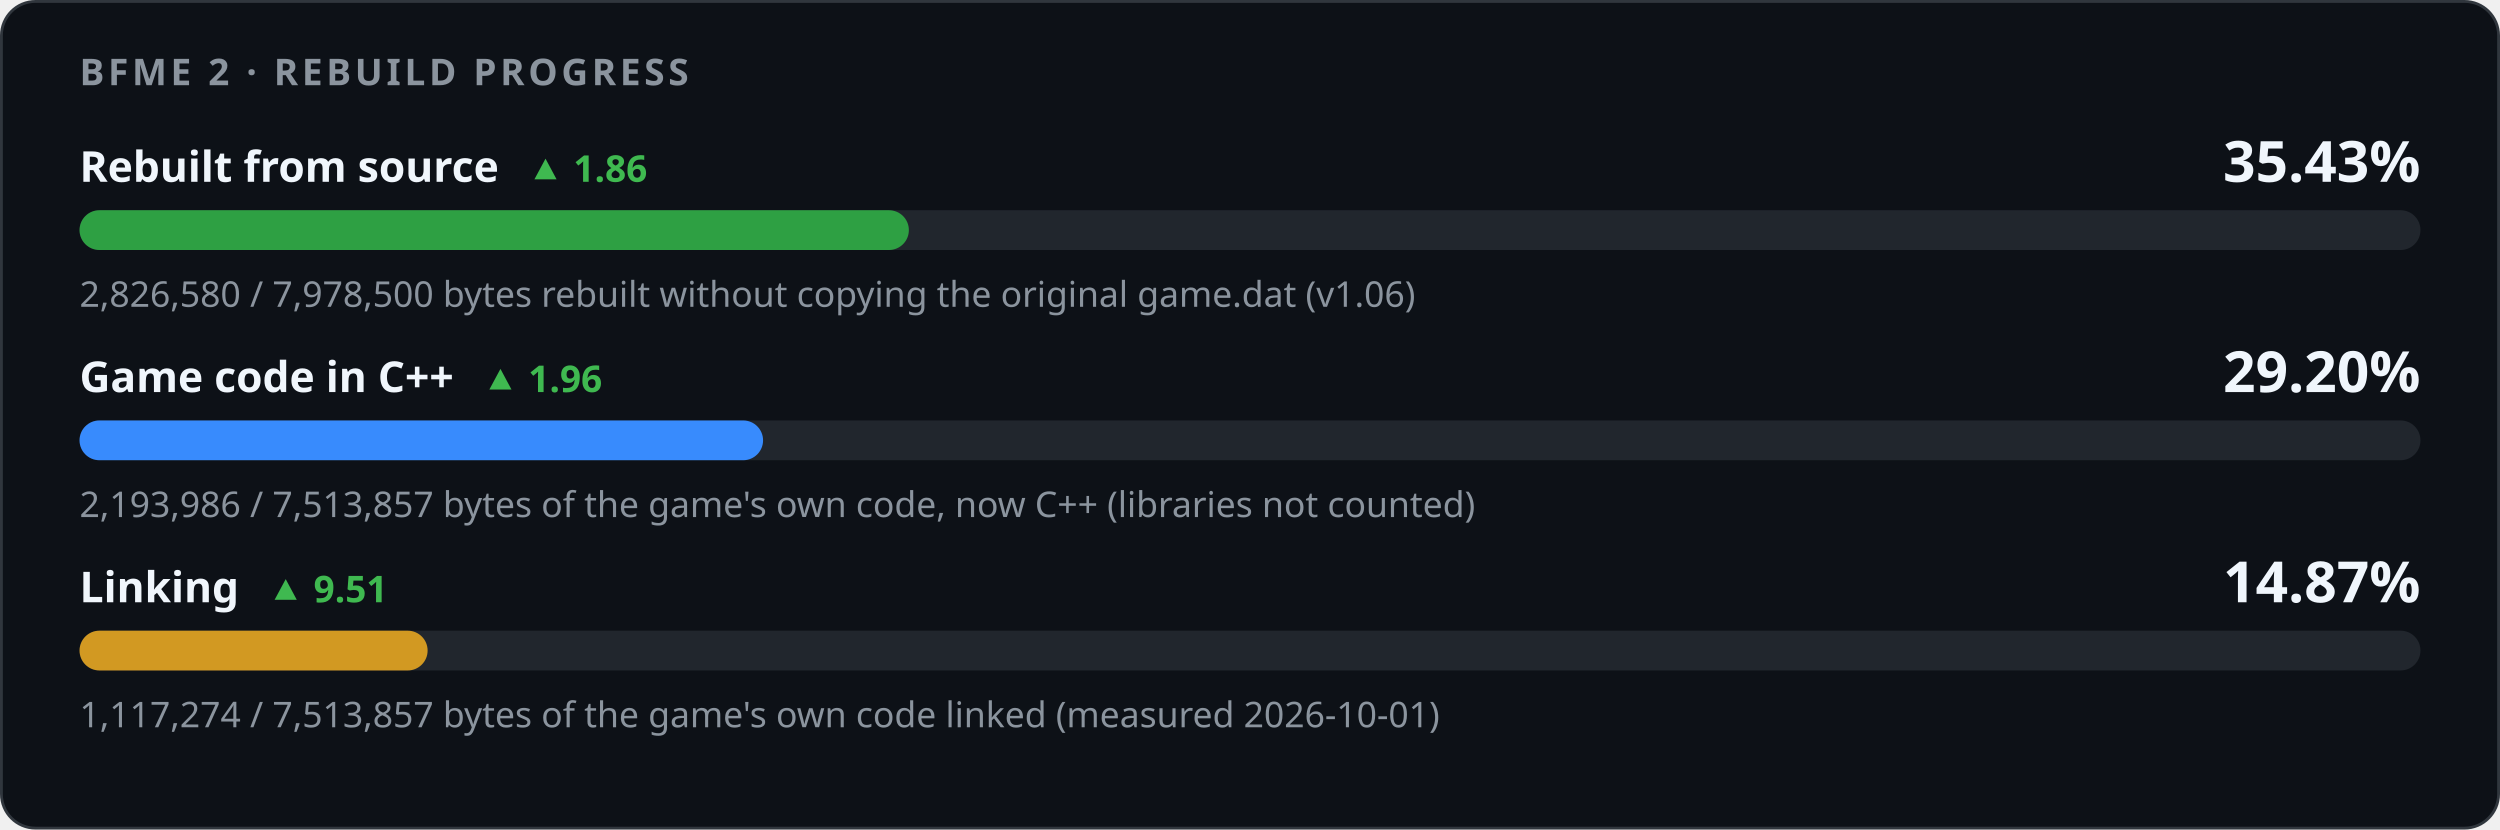
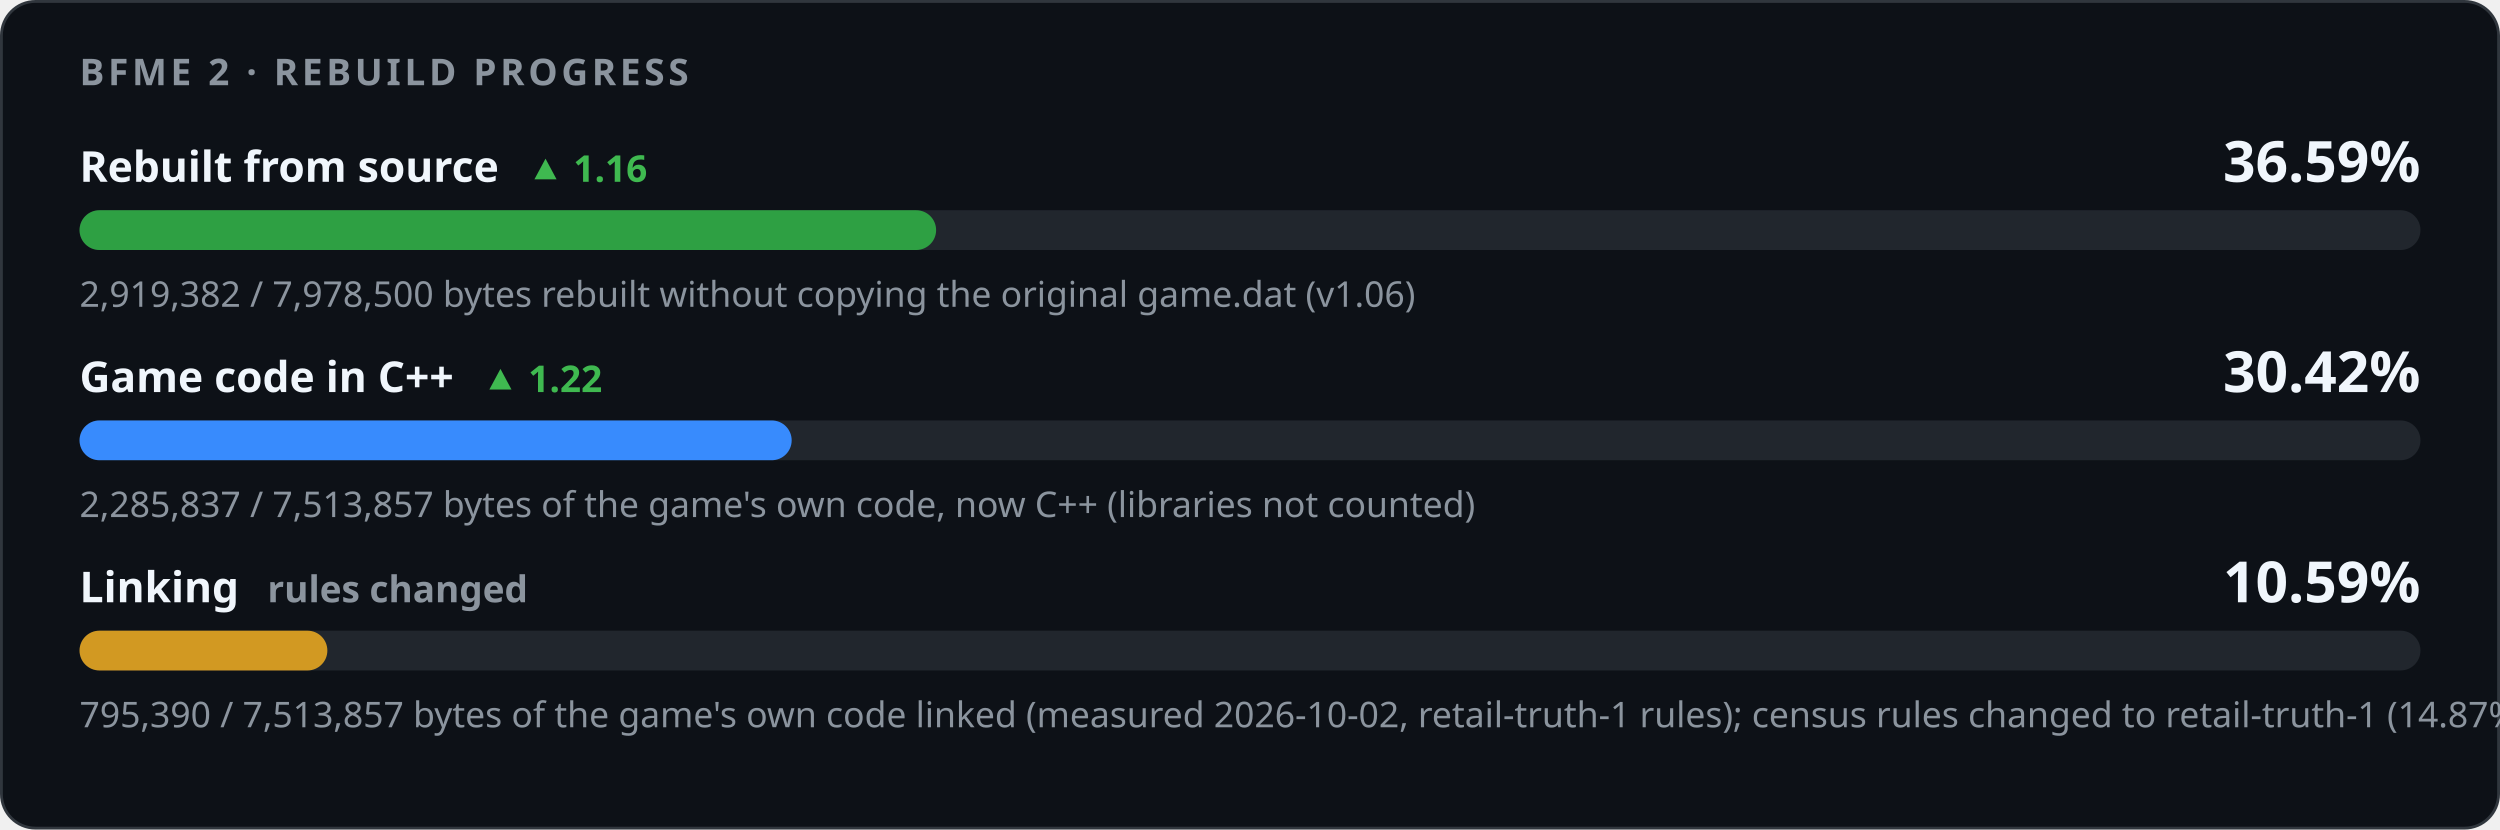
<svg xmlns="http://www.w3.org/2000/svg" width="880" height="292" viewBox="0 0 880 292" role="img" aria-labelledby="title desc">
  <style>
    .card { fill: #0d1117; stroke: #30363d; } .track { fill: #21262d; }
    .strong { fill: #f0f6fc; } .muted { fill: #8b949e; } .up { fill: #3fb950; } .down { fill: #f85149; }
    @media (prefers-color-scheme: light) {
      .card { fill: #ffffff; stroke: #d0d7de; } .track { fill: #eaeef2; }
      .strong { fill: #1f2328; } .muted { fill: #59636e; } .up { fill: #1a7f37; } .down { fill: #cf222e; }
    }
  </style>
  <rect class="card" x="0.5" y="0.5" width="879" height="291" rx="12" />
  <g font-family="-apple-system,BlinkMacSystemFont,'Segoe UI','Noto Sans',Helvetica,Arial,sans-serif">
    <text x="28" y="30" class="muted" font-size="13" font-weight="600" letter-spacing="1.3">BFME 2 · REBUILD PROGRESS</text>
-     <text x="28" y="64" class="strong" font-size="15" font-weight="600">Rebuilt from source<tspan class="up" dx="10" font-size="13" font-weight="600">▲ 1.86</tspan>
+     <text x="28" y="64" class="strong" font-size="15" font-weight="600">Rebuilt from source<tspan class="up" dx="10" font-size="13" font-weight="600">▲ 1.16</tspan>
    </text>
-     <text x="852" y="64" class="strong" font-size="20" font-weight="700" text-anchor="end">35.43%</text>
+     <text x="852" y="64" class="strong" font-size="20" font-weight="700" text-anchor="end">36.59%</text>
    <rect class="track" x="28" y="74" width="824" height="14" rx="7" />
-     <rect x="28" y="74" width="291.92" height="14" rx="7" fill="#2ea043" />
-     <text x="28" y="108" class="muted" font-size="12.5">2,826,580 / 7,978,500 bytes rebuilt without copying the original game.dat (v1.06)</text>
-     <text x="28" y="138" class="strong" font-size="15" font-weight="600">Game code in C++<tspan class="up" dx="10" font-size="13" font-weight="600">▲ 1.96</tspan>
+     <rect x="28" y="74" width="301.51" height="14" rx="7" fill="#2ea043" />
+     <text x="28" y="108" class="muted" font-size="12.5">2,919,382 / 7,978,500 bytes rebuilt without copying the original game.dat (v1.06)</text>
+     <text x="28" y="138" class="strong" font-size="15" font-weight="600">Game code in C++<tspan class="up" dx="10" font-size="13" font-weight="600">▲ 1.22</tspan>
    </text>
-     <text x="852" y="138" class="strong" font-size="20" font-weight="700" text-anchor="end">29.20%</text>
+     <text x="852" y="138" class="strong" font-size="20" font-weight="700" text-anchor="end">30.42%</text>
    <rect class="track" x="28" y="148" width="824" height="14" rx="7" />
-     <rect x="28" y="148" width="240.60" height="14" rx="7" fill="#388bfd" />
-     <text x="28" y="182" class="muted" font-size="12.5">2,193,986 / 7,513,857 bytes of the game's own code, now C++ (libraries not counted)</text>
-     <text x="28" y="212" class="strong" font-size="15" font-weight="600">Linking<tspan class="up" dx="10" font-size="13" font-weight="600">▲ 9.51</tspan>
+     <rect x="28" y="148" width="250.67" height="14" rx="7" fill="#388bfd" />
+     <text x="28" y="182" class="muted" font-size="12.5">2,285,837 / 7,513,857 bytes of the game's own code, now C++ (libraries not counted)</text>
+     <text x="28" y="212" class="strong" font-size="15" font-weight="600">Linking<tspan class="muted" dx="10" font-size="13" font-weight="600">rules changed</tspan>
    </text>
-     <text x="852" y="212" class="strong" font-size="20" font-weight="700" text-anchor="end">14.87%</text>
+     <text x="852" y="212" class="strong" font-size="20" font-weight="700" text-anchor="end">10.59%</text>
    <rect class="track" x="28" y="222" width="824" height="14" rx="7" />
-     <rect x="28" y="222" width="122.52" height="14" rx="7" fill="#d29922" />
-     <text x="28" y="256" class="muted" font-size="12.5">1,117,274 / 7,513,857 bytes of the game's own code linked (measured 2026-10-01)</text>
+     <rect x="28" y="222" width="87.23" height="14" rx="7" fill="#d29922" />
+     <text x="28" y="256" class="muted" font-size="12.5">795,390 / 7,513,857 bytes of the game's own code linked (measured 2026-10-02, retail-truth-1 rules); census rules changed to retail-truth-1 (14.87% under majority-0), not a change in progress</text>
  </g>
</svg>
